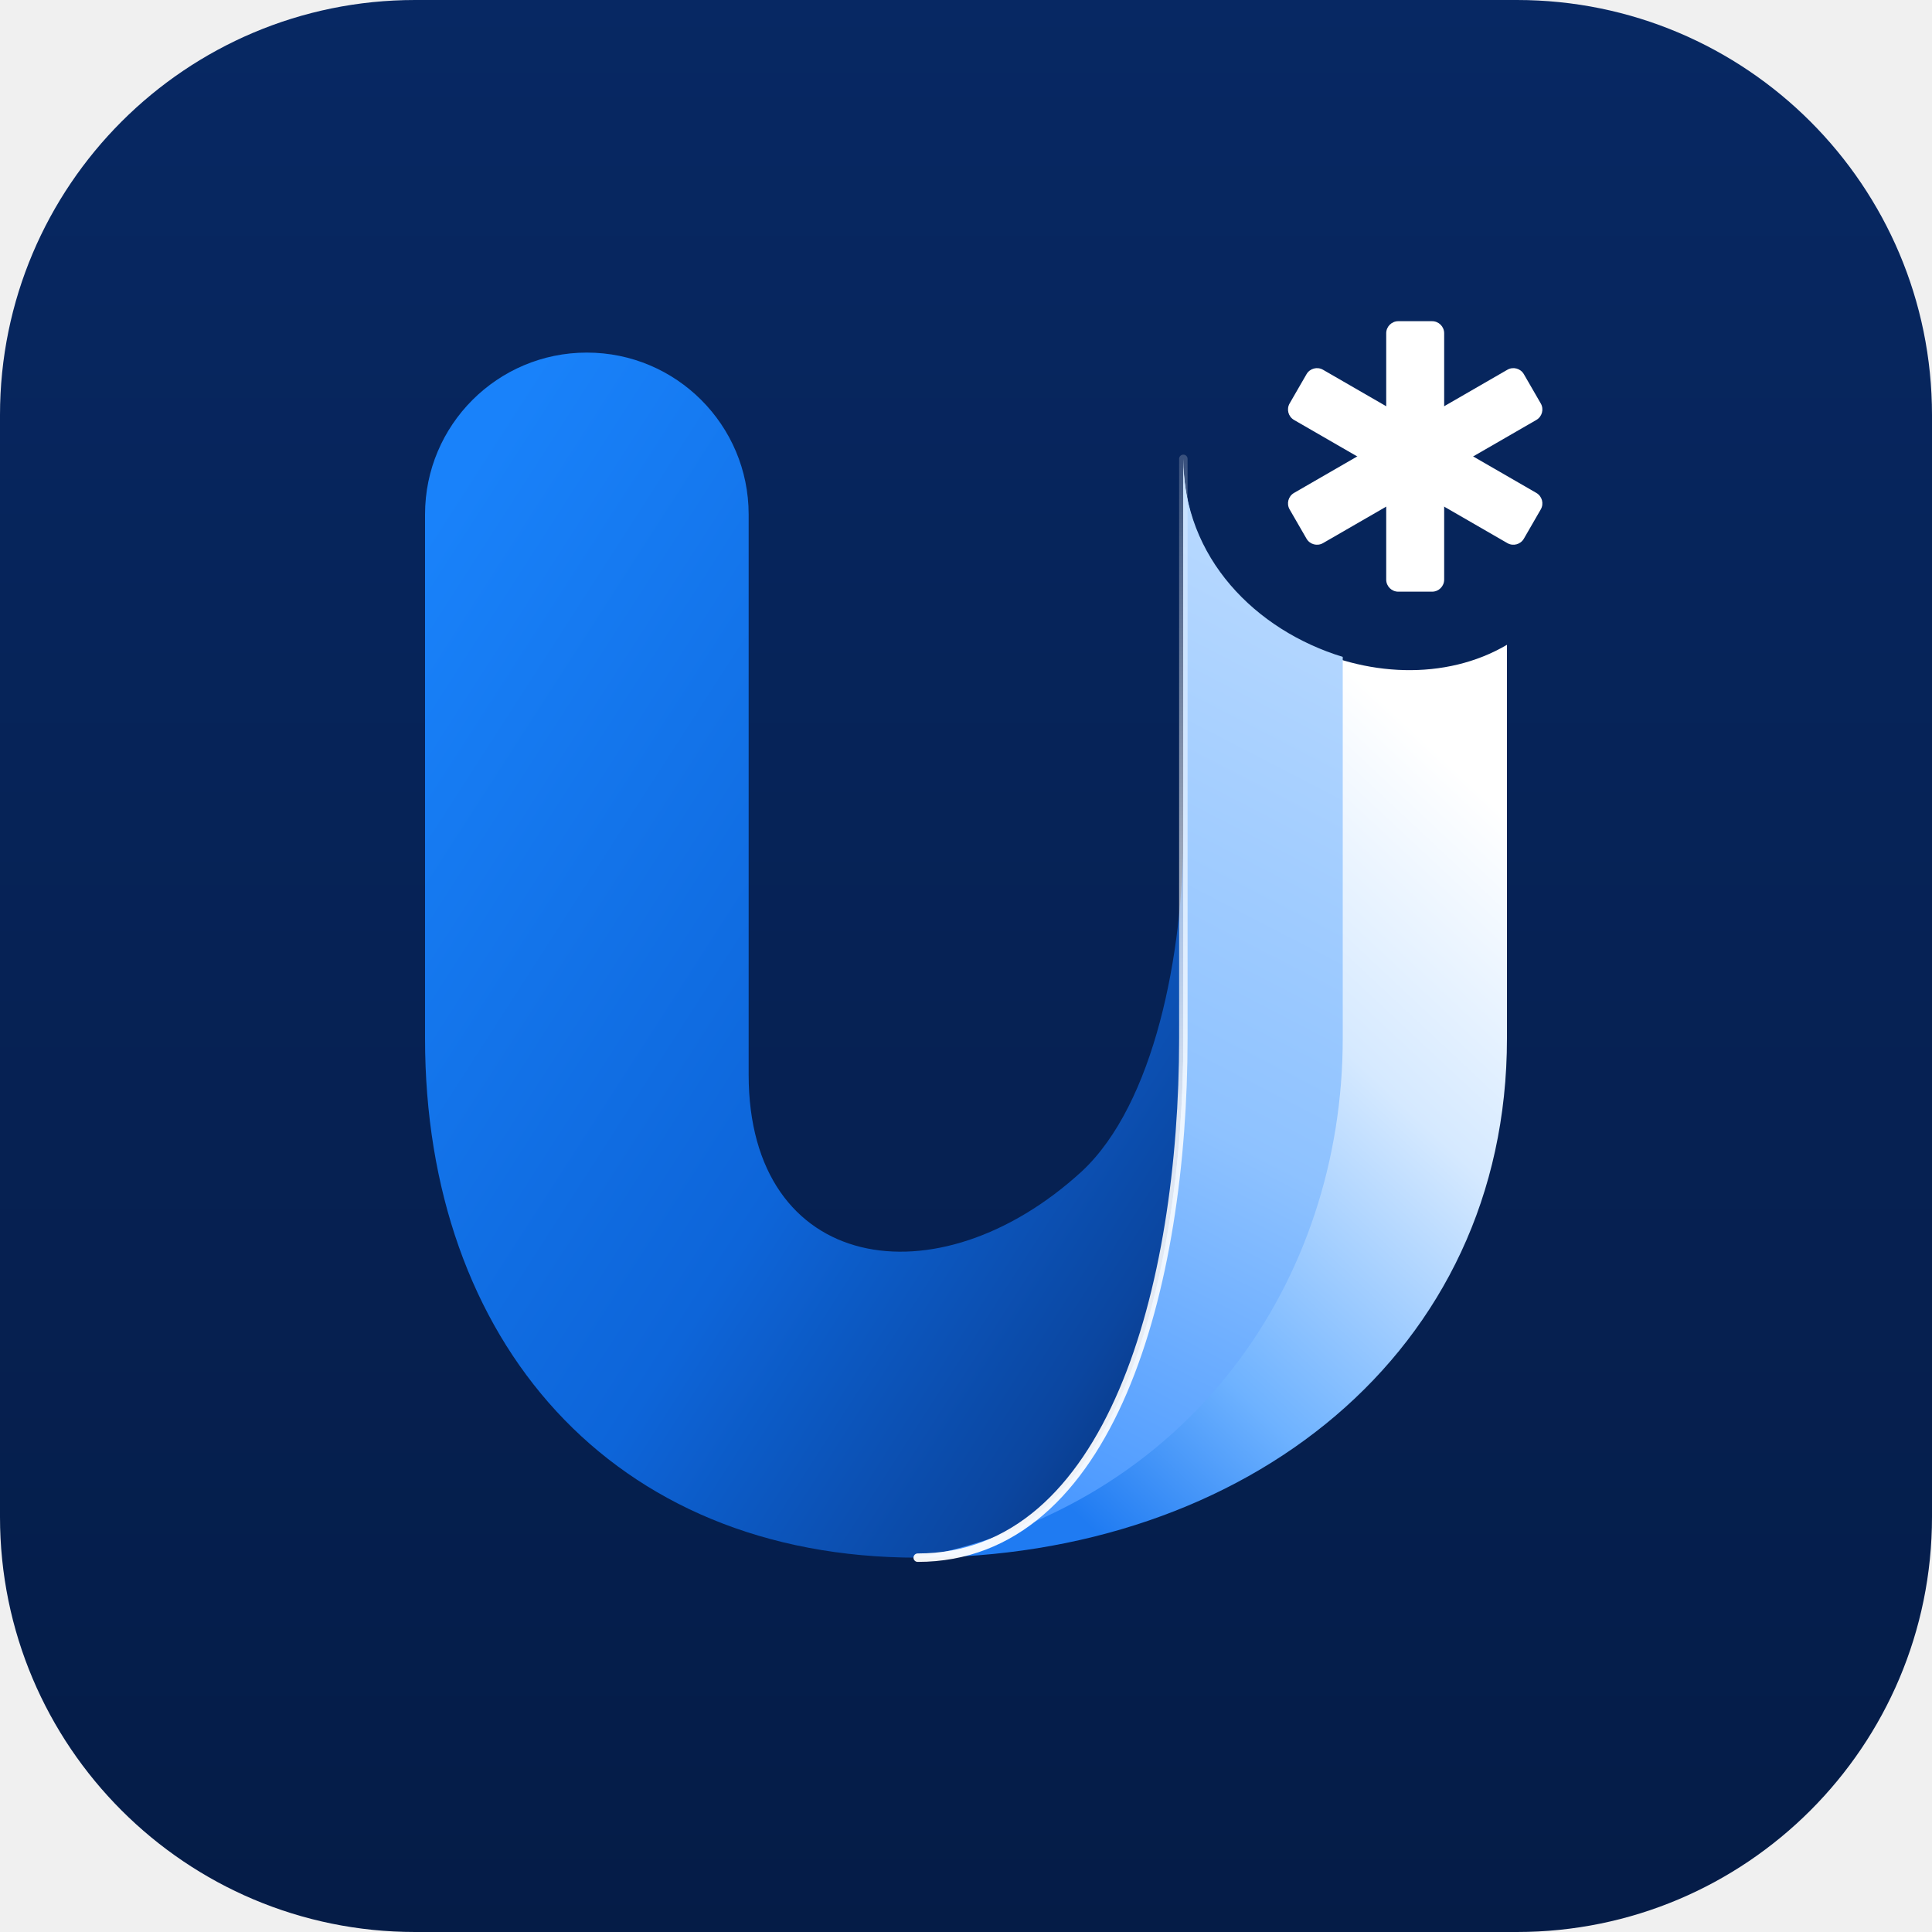
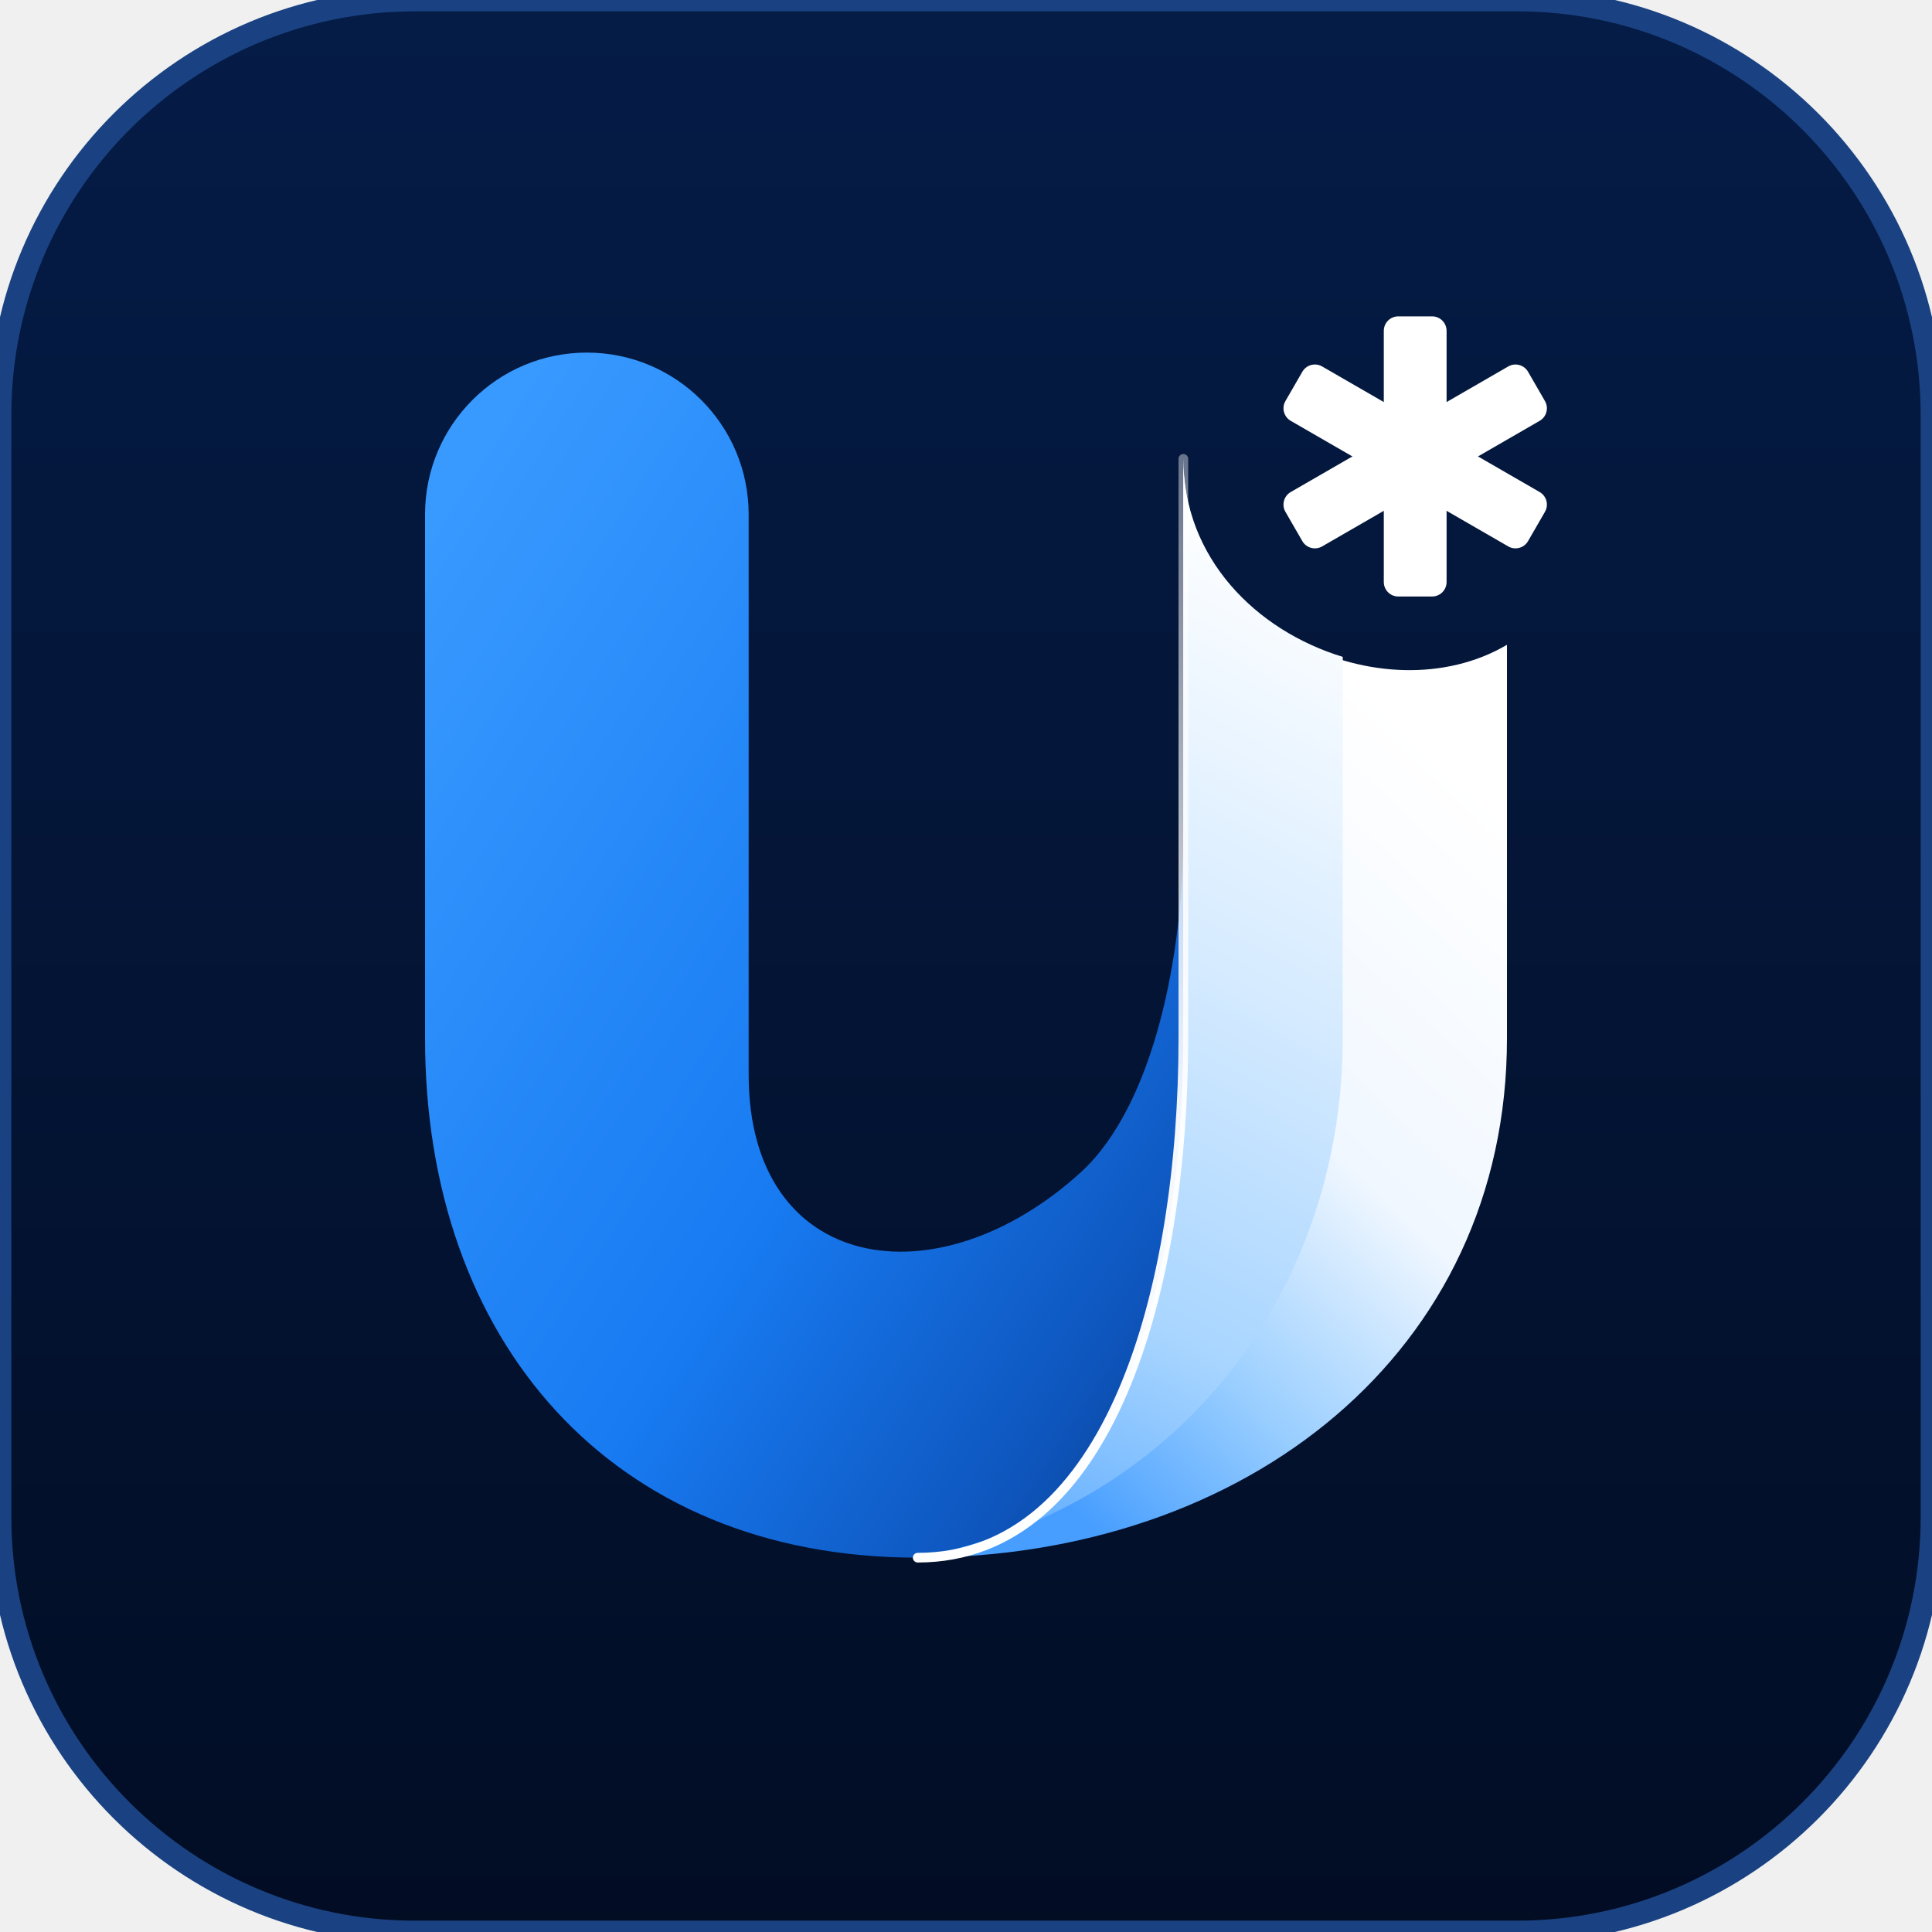
<svg xmlns="http://www.w3.org/2000/svg" viewBox="0 0 1024 1024" width="100%" height="100%">
  <defs>
    <linearGradient id="bgGrad" x1="0%" y1="0%" x2="0%" y2="100%">
-       <stop offset="0%" stop-color="#072863" />
-       <stop offset="100%" stop-color="#051c47" />
+       <stop offset="0%" stop-color="#051c47" />
+       <stop offset="100%" stop-color="#020d24" />
    </linearGradient>
    <linearGradient id="leftStemGrad" x1="0%" y1="15%" x2="90%" y2="95%">
-       <stop offset="0%" stop-color="#1982fa" />
-       <stop offset="55%" stop-color="#0d65d9" />
-       <stop offset="85%" stop-color="#0b46a0" />
-       <stop offset="100%" stop-color="#082e70" />
+       <stop offset="0%" stop-color="#389aff" />
+       <stop offset="55%" stop-color="#187bf2" />
+       <stop offset="85%" stop-color="#0e56be" />
+       <stop offset="100%" stop-color="#0a3e8c" />
    </linearGradient>
    <linearGradient id="rightStemGrad" x1="65%" y1="15%" x2="25%" y2="95%">
      <stop offset="0%" stop-color="#ffffff" />
-       <stop offset="35%" stop-color="#d5e9ff" />
-       <stop offset="75%" stop-color="#6eb2ff" />
-       <stop offset="100%" stop-color="#1f7bf2" />
+       <stop offset="45%" stop-color="#f0f7ff" />
+       <stop offset="75%" stop-color="#99ceff" />
+       <stop offset="100%" stop-color="#479eff" />
    </linearGradient>
    <linearGradient id="innerBevelGrad" x1="50%" y1="0%" x2="30%" y2="100%">
-       <stop offset="0%" stop-color="#b8d9ff" />
-       <stop offset="55%" stop-color="#8ec2ff" />
-       <stop offset="100%" stop-color="#4193ff" />
+       <stop offset="0%" stop-color="#ffffff" />
+       <stop offset="40%" stop-color="#d6ebff" />
+       <stop offset="75%" stop-color="#a8d5ff" />
+       <stop offset="100%" stop-color="#60adff" />
    </linearGradient>
    <linearGradient id="edgeHighlight" x1="0%" y1="0%" x2="0%" y2="100%">
-       <stop offset="0%" stop-color="#ffffff" stop-opacity="0.2" />
-       <stop offset="60%" stop-color="#ffffff" stop-opacity="0.85" />
-       <stop offset="100%" stop-color="#ffffff" stop-opacity="0.95" />
+       <stop offset="0%" stop-color="#ffffff" stop-opacity="0.4" />
+       <stop offset="60%" stop-color="#ffffff" stop-opacity="0.95" />
+       <stop offset="100%" stop-color="#ffffff" stop-opacity="1" />
    </linearGradient>
  </defs>
-   <rect x="0" y="0" width="1024" height="1024" rx="220" fill="url(#bgGrad)" />
+   <rect x="0" y="0" width="1024" height="1024" rx="220" fill="url(#bgGrad)" stroke="#1a4282" stroke-width="12" />
  <g transform="translate(512, 512) scale(1.28) translate(-512, -525)">
    <path d="M 288 338              A 67 67 0 0 1 422 338              L 422 570              C 422 652 500 665 560 610              C 590 582 602 520 602 470              L 650 580              C 630 695 570 770 492 770              C 365 770 288 680 288 555              Z" fill="url(#leftStemGrad)" />
    <path d="M 492 770              C 572 770 602 658 602 555              L 602 315              C 602 385 685 422 736 392              L 736 555              C 736 685 628 770 492 770              Z" fill="url(#rightStemGrad)" />
    <path d="M 492 770              C 572 770 602 658 602 555              L 602 315              C 602 356 632 386 668 397              L 668 555              C 668 655 605 748 492 770              Z" fill="url(#innerBevelGrad)" />
-     <path d="M 492 770              C 572 770 602 658 602 555              L 602 315" fill="none" stroke="url(#edgeHighlight)" stroke-width="3.5" stroke-linecap="round" />
+     <path d="M 492 770              C 572 770 602 658 602 555              L 602 315" fill="none" stroke="url(#edgeHighlight)" stroke-width="4" stroke-linecap="round" />
    <g transform="translate(698, 314)" fill="#ffffff">
-       <rect x="-12" y="-56" width="24" height="112" rx="5" />
-       <rect x="-12" y="-56" width="24" height="112" rx="5" transform="rotate(60)" />
-       <rect x="-12" y="-56" width="24" height="112" rx="5" transform="rotate(120)" />
+       <rect x="-13" y="-58" width="26" height="116" rx="6" />
+       <rect x="-13" y="-58" width="26" height="116" rx="6" transform="rotate(60)" />
+       <rect x="-13" y="-58" width="26" height="116" rx="6" transform="rotate(120)" />
    </g>
  </g>
</svg>
